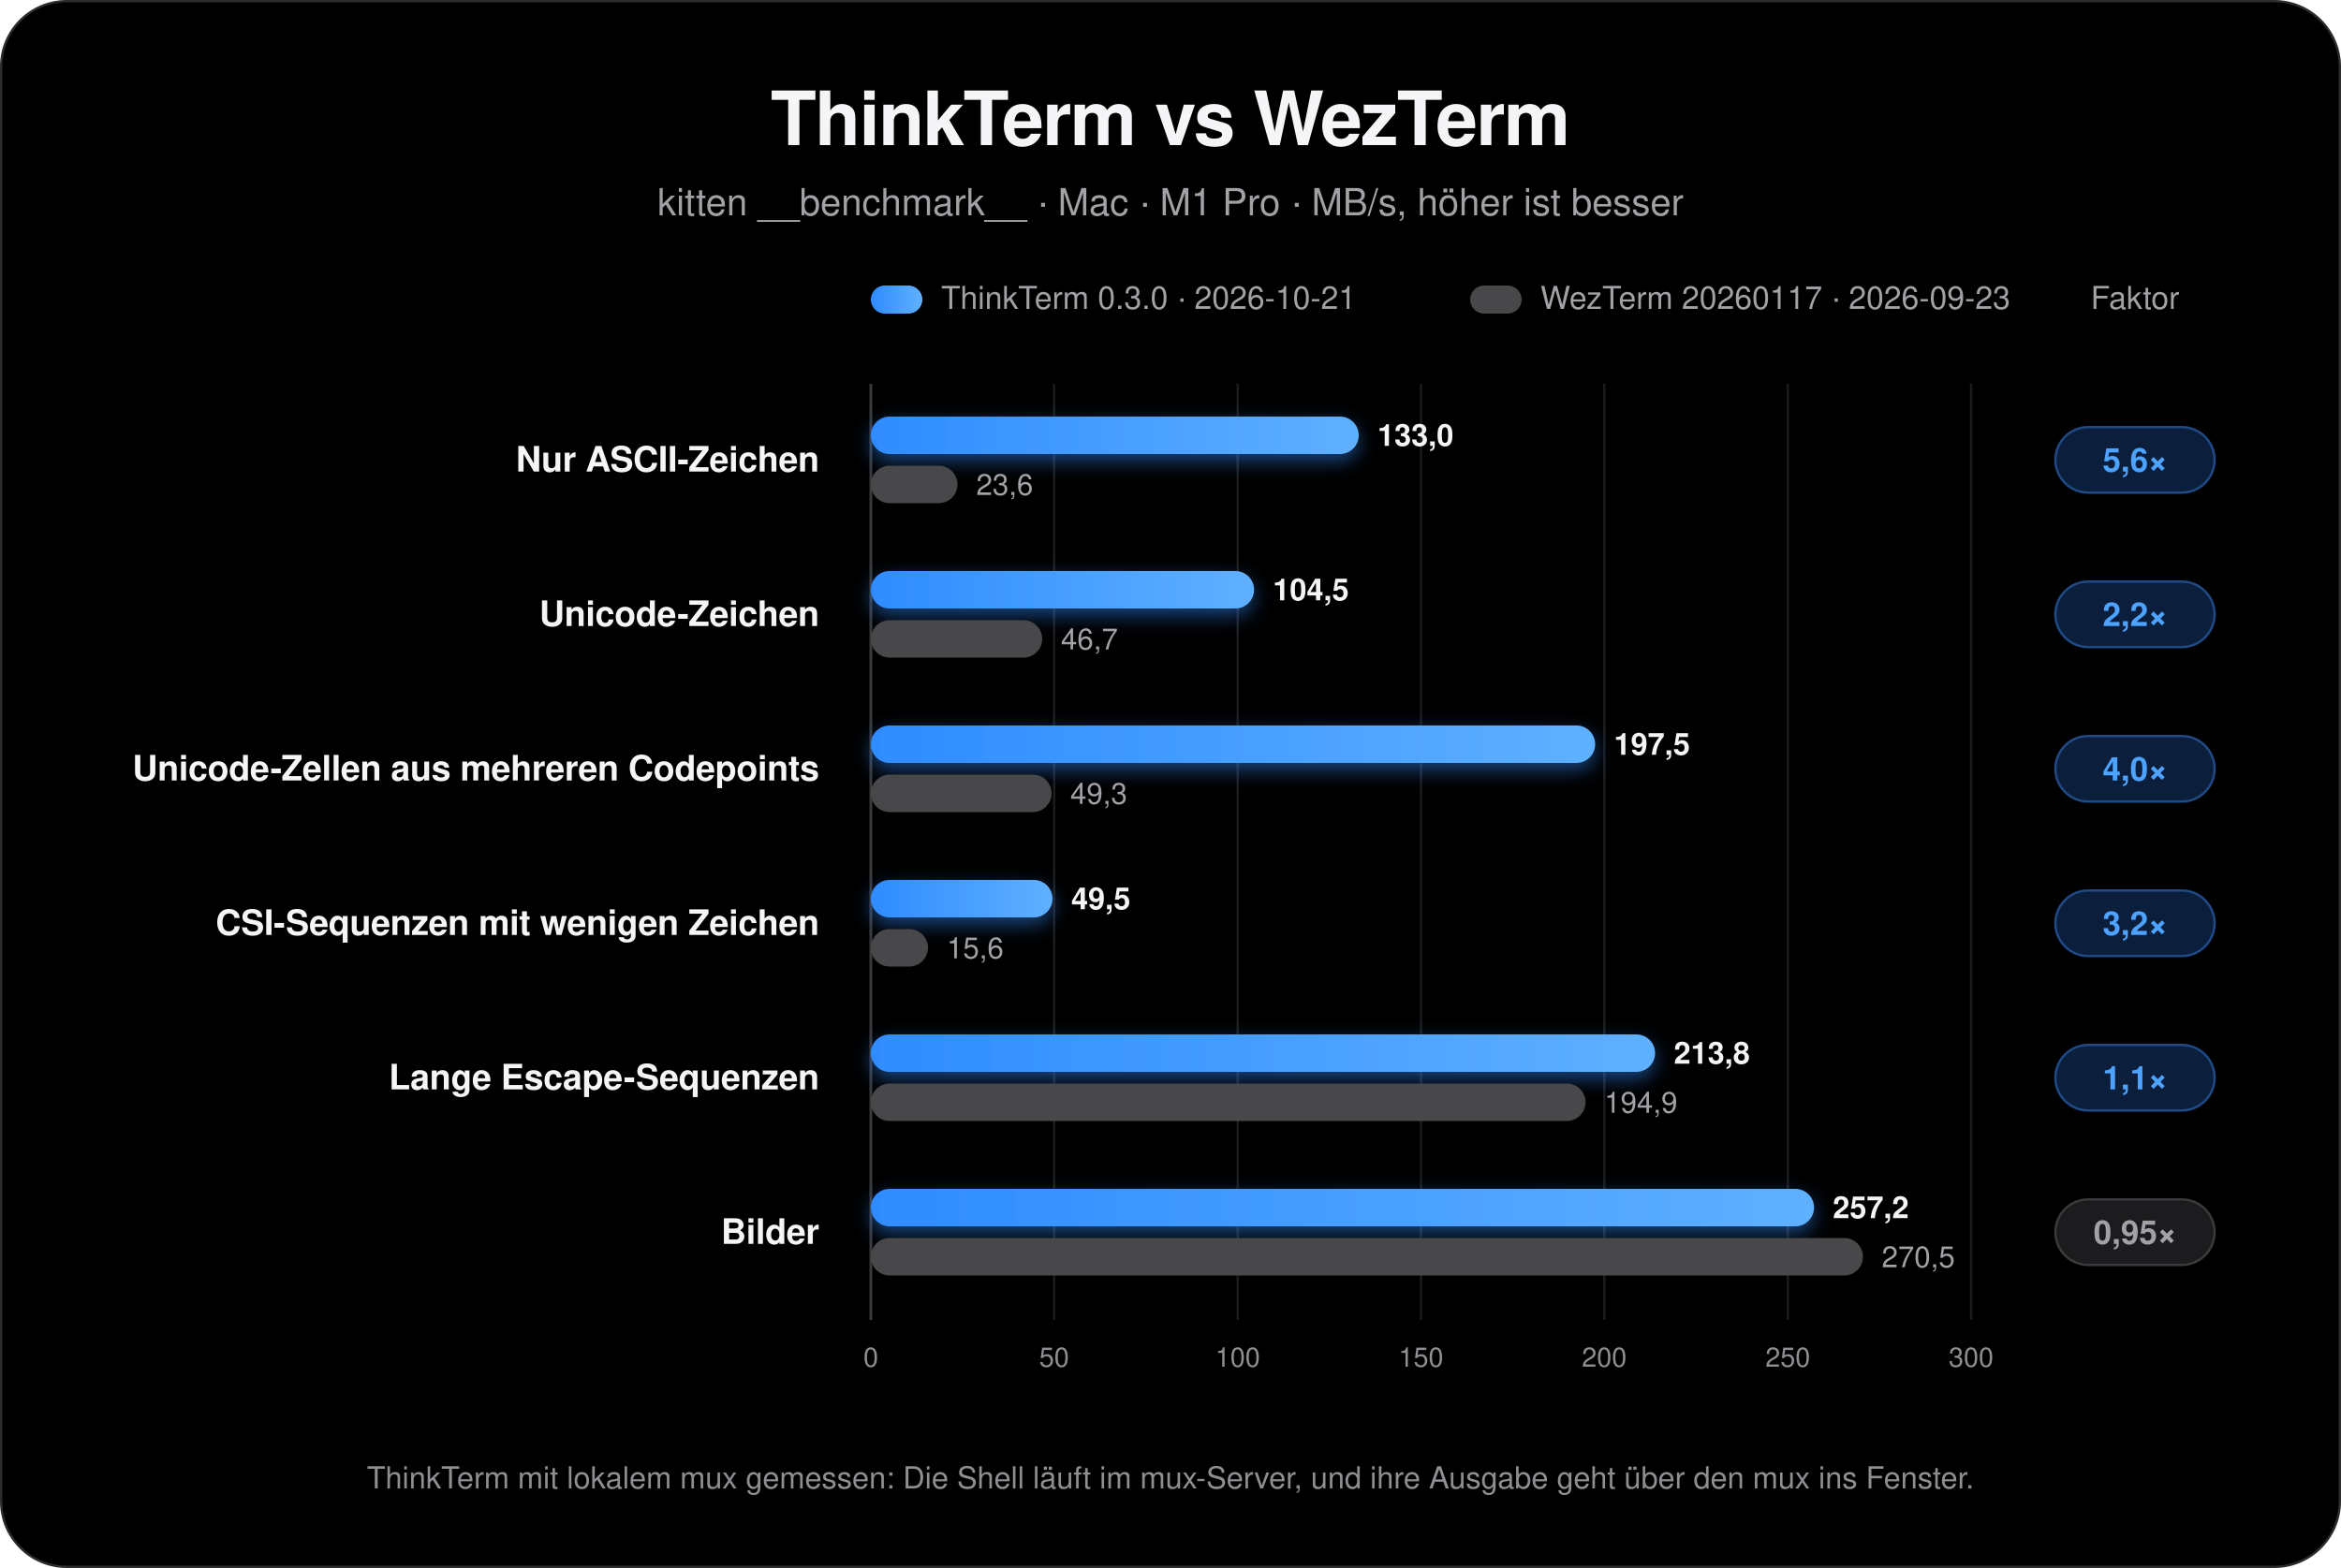
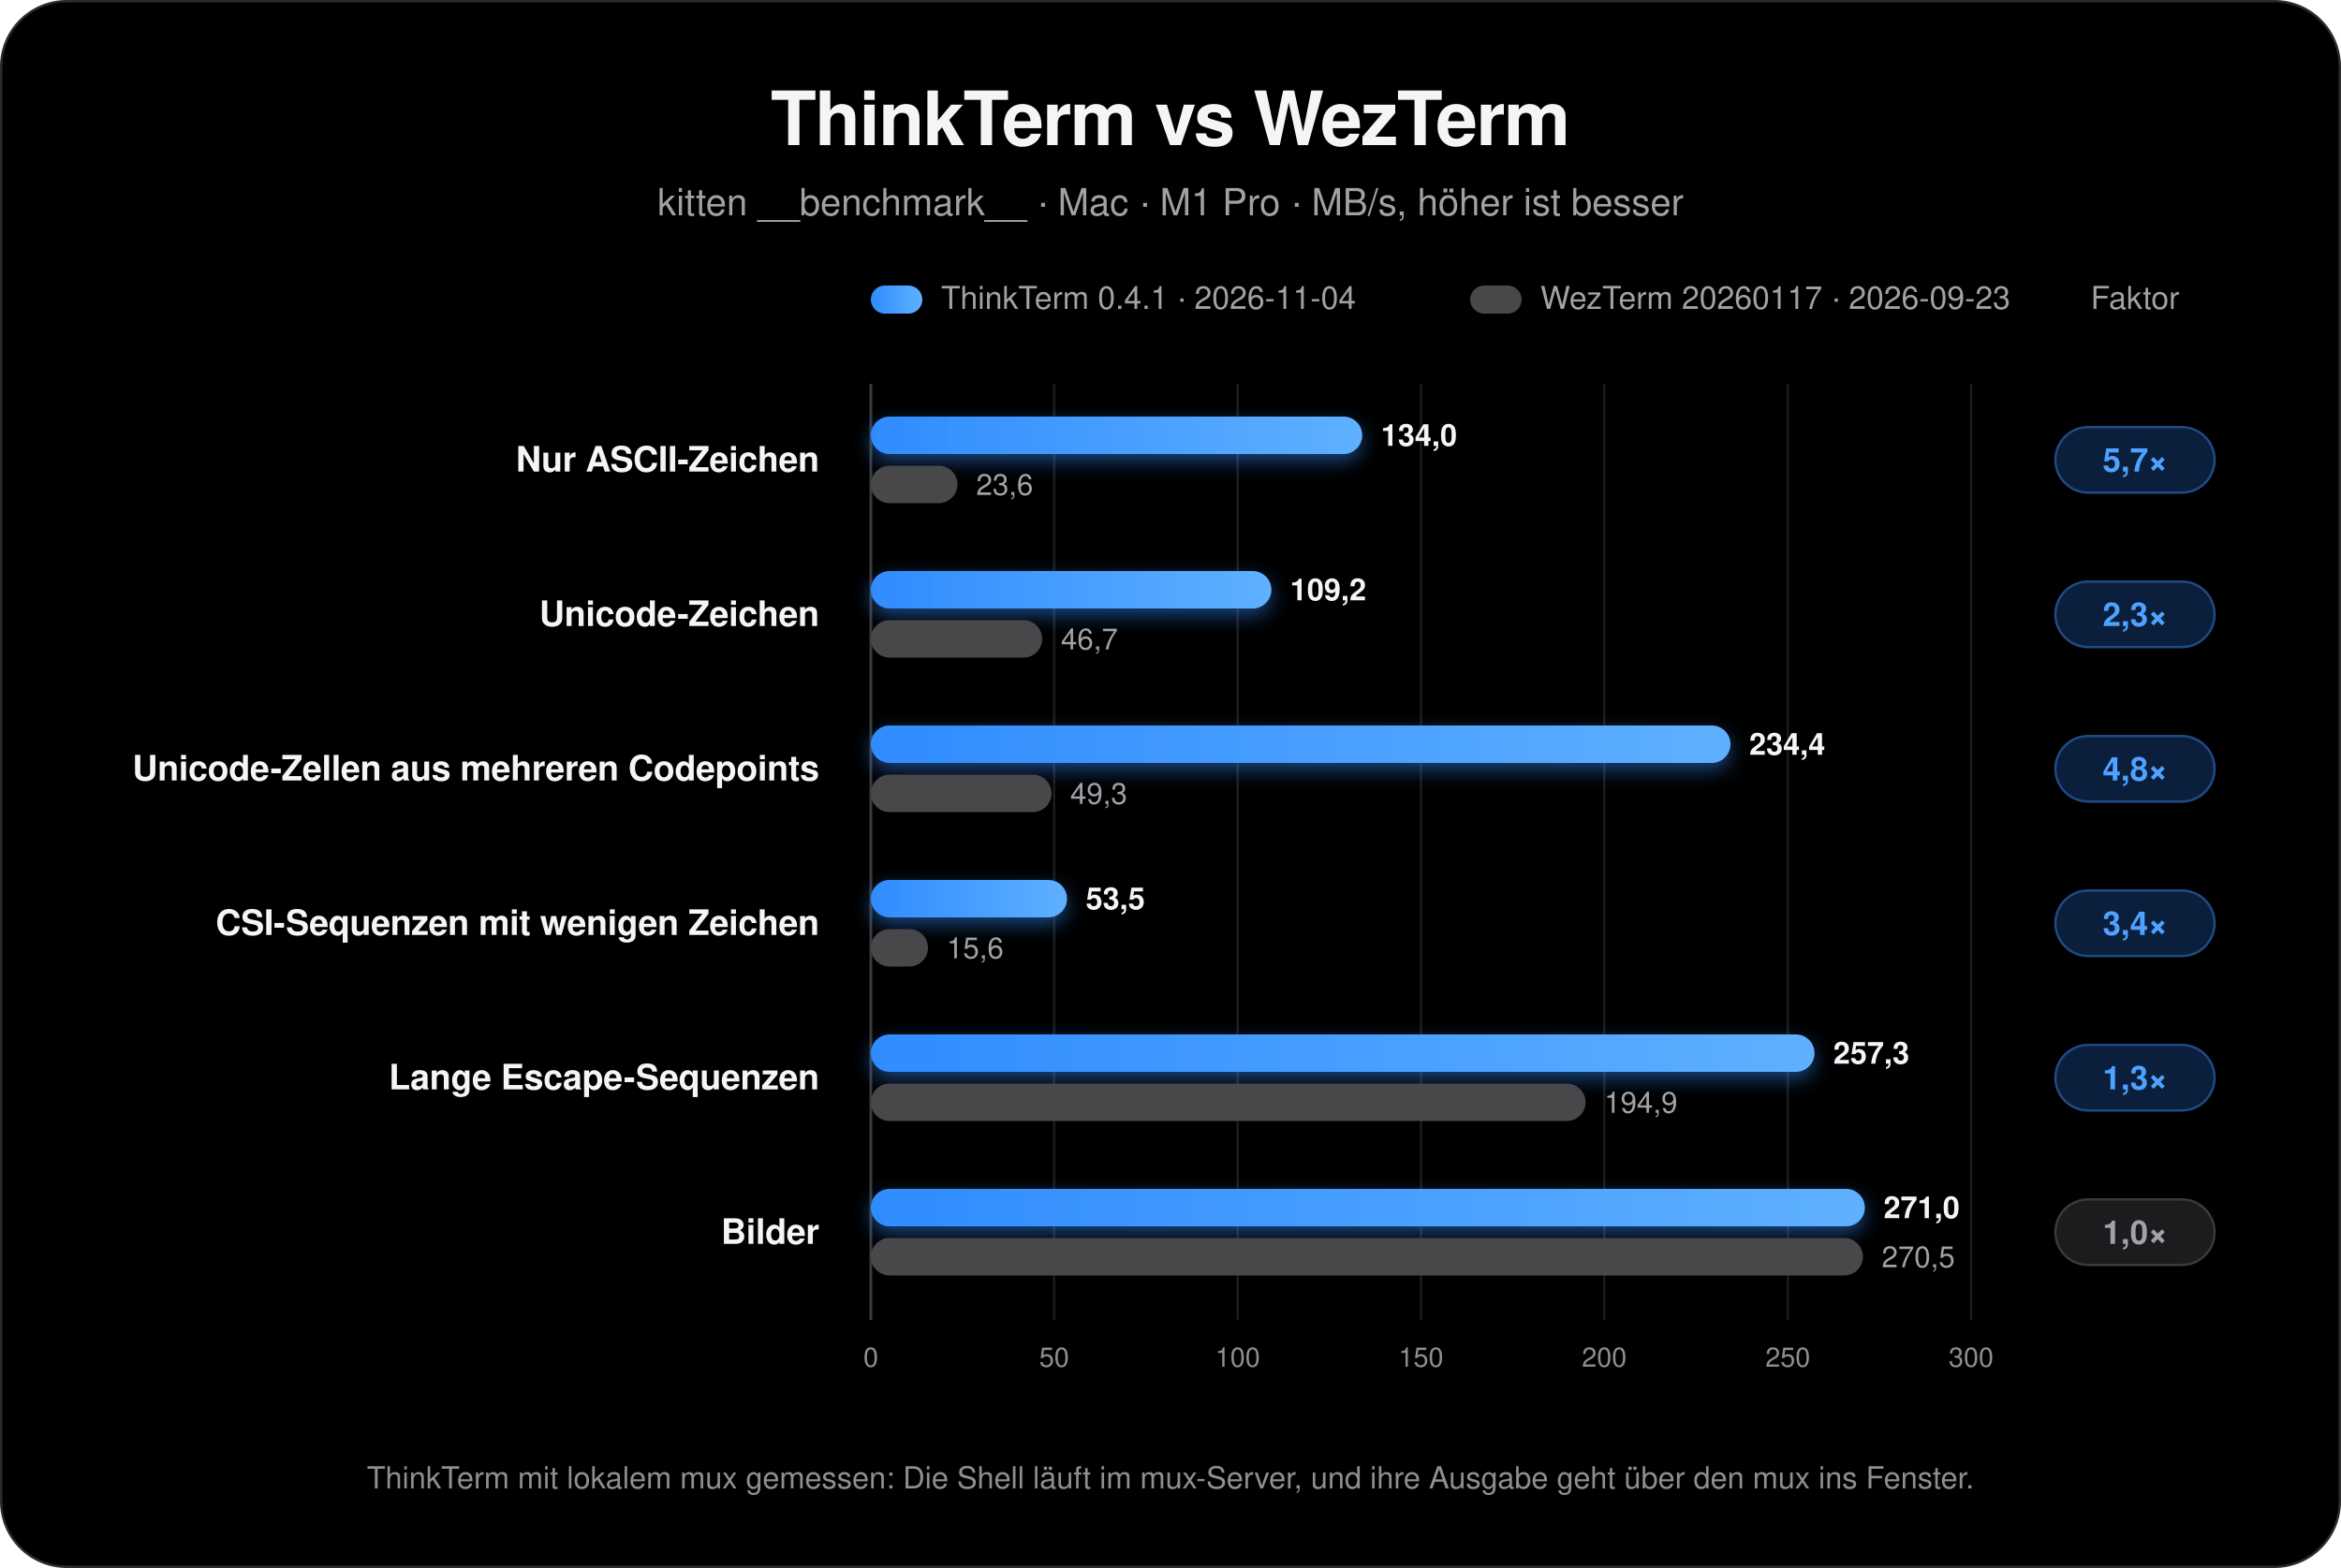
<svg xmlns="http://www.w3.org/2000/svg" viewBox="0 0 1000 670" width="1000" height="670" role="img" aria-labelledby="t d">
  <defs>
    <linearGradient id="ours" x1="0" y1="0" x2="1" y2="0">
      <stop offset="0" stop-color="#2f8cff" />
      <stop offset="1" stop-color="#5fb0ff" />
    </linearGradient>
    <filter id="glow" x="-10%" y="-80%" width="120%" height="300%">
      <feDropShadow dx="0" dy="3" stdDeviation="4" flood-color="#2f8cff" flood-opacity="0.5" />
    </filter>
  </defs>
  <style>
text { font-family: -apple-system, BlinkMacSystemFont, 'SF Pro Display', 'SF Pro Text', 'Segoe UI', 'Helvetica Neue', Helvetica, Arial, sans-serif; fill: #f5f5f7; }
.headline { font-size: 32px; font-weight: 700; letter-spacing: -0.6px; }
.subhead { font-size: 16px; fill: #a1a1a6; }
.label { font-size: 15px; font-weight: 600; letter-spacing: -0.1px; }
.legend { font-size: 13.5px; font-weight: 500; fill: #a1a1a6; }
.val-ours { font-size: 13px; font-weight: 700; }
.val-theirs { font-size: 12.5px; font-weight: 500; fill: #a1a1a6; }
.tick { font-size: 11.5px; fill: #8e8e93; }
.caption { font-size: 13px; font-weight: 500; fill: #8e8e93; }
.grid { stroke: #1c1c1e; stroke-width: 1; }
.axis { stroke: #3a3a3c; stroke-width: 1.2; }
.ours { fill: url(#ours); }
.ours-bar { fill: url(#ours); filter: url(#glow); }
.theirs { fill: #48484a; }
.win { fill: #0b1f3d; stroke: #1f4a85; }
.win-t { font-size: 14px; font-weight: 700; fill: #4da3ff; }
.even { fill: #1c1c1e; stroke: #3a3a3c; }
.even-t { font-size: 14px; font-weight: 700; fill: #a1a1a6; }
</style>
  <rect x="0.5" y="0.5" width="999" height="669" rx="28" fill="#000000" stroke="#2c2c2e" />
  <text x="500" y="62" class="headline" text-anchor="middle">ThinkTerm vs WezTerm</text>
  <text x="500" y="92" class="subhead" text-anchor="middle">kitten __benchmark__ · Mac · M1 Pro · MB/s, höher ist besser</text>
  <rect x="372" y="122" width="22" height="12" rx="6" class="ours" />
-   <text x="402" y="132" class="legend">ThinkTerm 0.3.0 · 2026-10-21</text>
+   <text x="402" y="132" class="legend">ThinkTerm 0.4.1 · 2026-11-04</text>
  <rect x="628" y="122" width="22" height="12" rx="6" class="theirs" />
  <text x="658" y="132" class="legend">WezTerm 20260117 · 2026-09-23</text>
  <text x="912" y="132" class="legend" text-anchor="middle">Faktor</text>
  <line x1="450.3" y1="164" x2="450.3" y2="564" class="grid" />
  <text x="450.3" y="584" class="tick" text-anchor="middle">50</text>
  <line x1="528.7" y1="164" x2="528.7" y2="564" class="grid" />
  <text x="528.7" y="584" class="tick" text-anchor="middle">100</text>
  <line x1="607.0" y1="164" x2="607.0" y2="564" class="grid" />
  <text x="607.0" y="584" class="tick" text-anchor="middle">150</text>
  <line x1="685.3" y1="164" x2="685.3" y2="564" class="grid" />
  <text x="685.3" y="584" class="tick" text-anchor="middle">200</text>
  <line x1="763.7" y1="164" x2="763.7" y2="564" class="grid" />
  <text x="763.7" y="584" class="tick" text-anchor="middle">250</text>
  <line x1="842.0" y1="164" x2="842.0" y2="564" class="grid" />
  <text x="842.0" y="584" class="tick" text-anchor="middle">300</text>
  <line x1="372" y1="164" x2="372" y2="564" class="axis" />
  <text x="372" y="584" class="tick" text-anchor="middle">0</text>
  <text x="350" y="201.5" class="label" text-anchor="end">Nur ASCII-Zeichen</text>
-   <rect x="372" y="178" width="208.4" height="16" rx="8.0" class="ours-bar" />
-   <text x="588.4" y="190.5" class="val-ours">133,0</text>
+   <rect x="372" y="178" width="209.9" height="16" rx="8.0" class="ours-bar" />
+   <text x="589.9" y="190.5" class="val-ours">134,0</text>
  <rect x="372" y="199" width="37.0" height="16" rx="8.0" class="theirs" />
  <text x="417.0" y="211.5" class="val-theirs">23,6</text>
  <rect x="878" y="182.5" width="68" height="28" rx="14" class="win" />
-   <text x="912" y="201.5" class="win-t" text-anchor="middle">5,6×</text>
+   <text x="912" y="201.5" class="win-t" text-anchor="middle">5,7×</text>
  <text x="350" y="267.5" class="label" text-anchor="end">Unicode-Zeichen</text>
-   <rect x="372" y="244" width="163.7" height="16" rx="8.0" class="ours-bar" />
-   <text x="543.7" y="256.5" class="val-ours">104,5</text>
+   <rect x="372" y="244" width="171.1" height="16" rx="8.0" class="ours-bar" />
+   <text x="551.1" y="256.5" class="val-ours">109,2</text>
  <rect x="372" y="265" width="73.2" height="16" rx="8.0" class="theirs" />
  <text x="453.2" y="277.5" class="val-theirs">46,7</text>
  <rect x="878" y="248.5" width="68" height="28" rx="14" class="win" />
-   <text x="912" y="267.5" class="win-t" text-anchor="middle">2,2×</text>
+   <text x="912" y="267.5" class="win-t" text-anchor="middle">2,3×</text>
  <text x="350" y="333.5" class="label" text-anchor="end">Unicode-Zellen aus mehreren Codepoints</text>
-   <rect x="372" y="310" width="309.4" height="16" rx="8.0" class="ours-bar" />
-   <text x="689.4" y="322.5" class="val-ours">197,5</text>
+   <rect x="372" y="310" width="367.2" height="16" rx="8.0" class="ours-bar" />
+   <text x="747.2" y="322.5" class="val-ours">234,4</text>
  <rect x="372" y="331" width="77.2" height="16" rx="8.0" class="theirs" />
  <text x="457.2" y="343.5" class="val-theirs">49,3</text>
  <rect x="878" y="314.5" width="68" height="28" rx="14" class="win" />
-   <text x="912" y="333.5" class="win-t" text-anchor="middle">4,0×</text>
+   <text x="912" y="333.5" class="win-t" text-anchor="middle">4,8×</text>
  <text x="350" y="399.5" class="label" text-anchor="end">CSI-Sequenzen mit wenigen Zeichen</text>
-   <rect x="372" y="376" width="77.6" height="16" rx="8.0" class="ours-bar" />
-   <text x="457.6" y="388.5" class="val-ours">49,5</text>
+   <rect x="372" y="376" width="83.8" height="16" rx="8.0" class="ours-bar" />
+   <text x="463.8" y="388.5" class="val-ours">53,5</text>
  <rect x="372" y="397" width="24.4" height="16" rx="8.0" class="theirs" />
  <text x="404.4" y="409.5" class="val-theirs">15,6</text>
  <rect x="878" y="380.5" width="68" height="28" rx="14" class="win" />
-   <text x="912" y="399.5" class="win-t" text-anchor="middle">3,2×</text>
+   <text x="912" y="399.5" class="win-t" text-anchor="middle">3,4×</text>
  <text x="350" y="465.5" class="label" text-anchor="end">Lange Escape-Sequenzen</text>
-   <rect x="372" y="442" width="335.0" height="16" rx="8.0" class="ours-bar" />
-   <text x="715.0" y="454.5" class="val-ours">213,8</text>
+   <rect x="372" y="442" width="403.1" height="16" rx="8.0" class="ours-bar" />
+   <text x="783.1" y="454.5" class="val-ours">257,3</text>
  <rect x="372" y="463" width="305.3" height="16" rx="8.0" class="theirs" />
  <text x="685.3" y="475.5" class="val-theirs">194,9</text>
  <rect x="878" y="446.5" width="68" height="28" rx="14" class="win" />
-   <text x="912" y="465.5" class="win-t" text-anchor="middle">1,1×</text>
+   <text x="912" y="465.5" class="win-t" text-anchor="middle">1,3×</text>
  <text x="350" y="531.5" class="label" text-anchor="end">Bilder</text>
-   <rect x="372" y="508" width="402.9" height="16" rx="8.0" class="ours-bar" />
-   <text x="782.9" y="520.5" class="val-ours">257,2</text>
+   <rect x="372" y="508" width="424.6" height="16" rx="8.0" class="ours-bar" />
+   <text x="804.6" y="520.5" class="val-ours">271,0</text>
  <rect x="372" y="529" width="423.8" height="16" rx="8.0" class="theirs" />
  <text x="803.8" y="541.5" class="val-theirs">270,5</text>
  <rect x="878" y="512.5" width="68" height="28" rx="14" class="even" />
-   <text x="912" y="531.5" class="even-t" text-anchor="middle">0,95×</text>
+   <text x="912" y="531.5" class="even-t" text-anchor="middle">1,0×</text>
  <text x="500" y="636" class="caption" text-anchor="middle">ThinkTerm mit lokalem mux gemessen: Die Shell läuft im mux-Server, und ihre Ausgabe geht über den mux ins Fenster.</text>
</svg>
